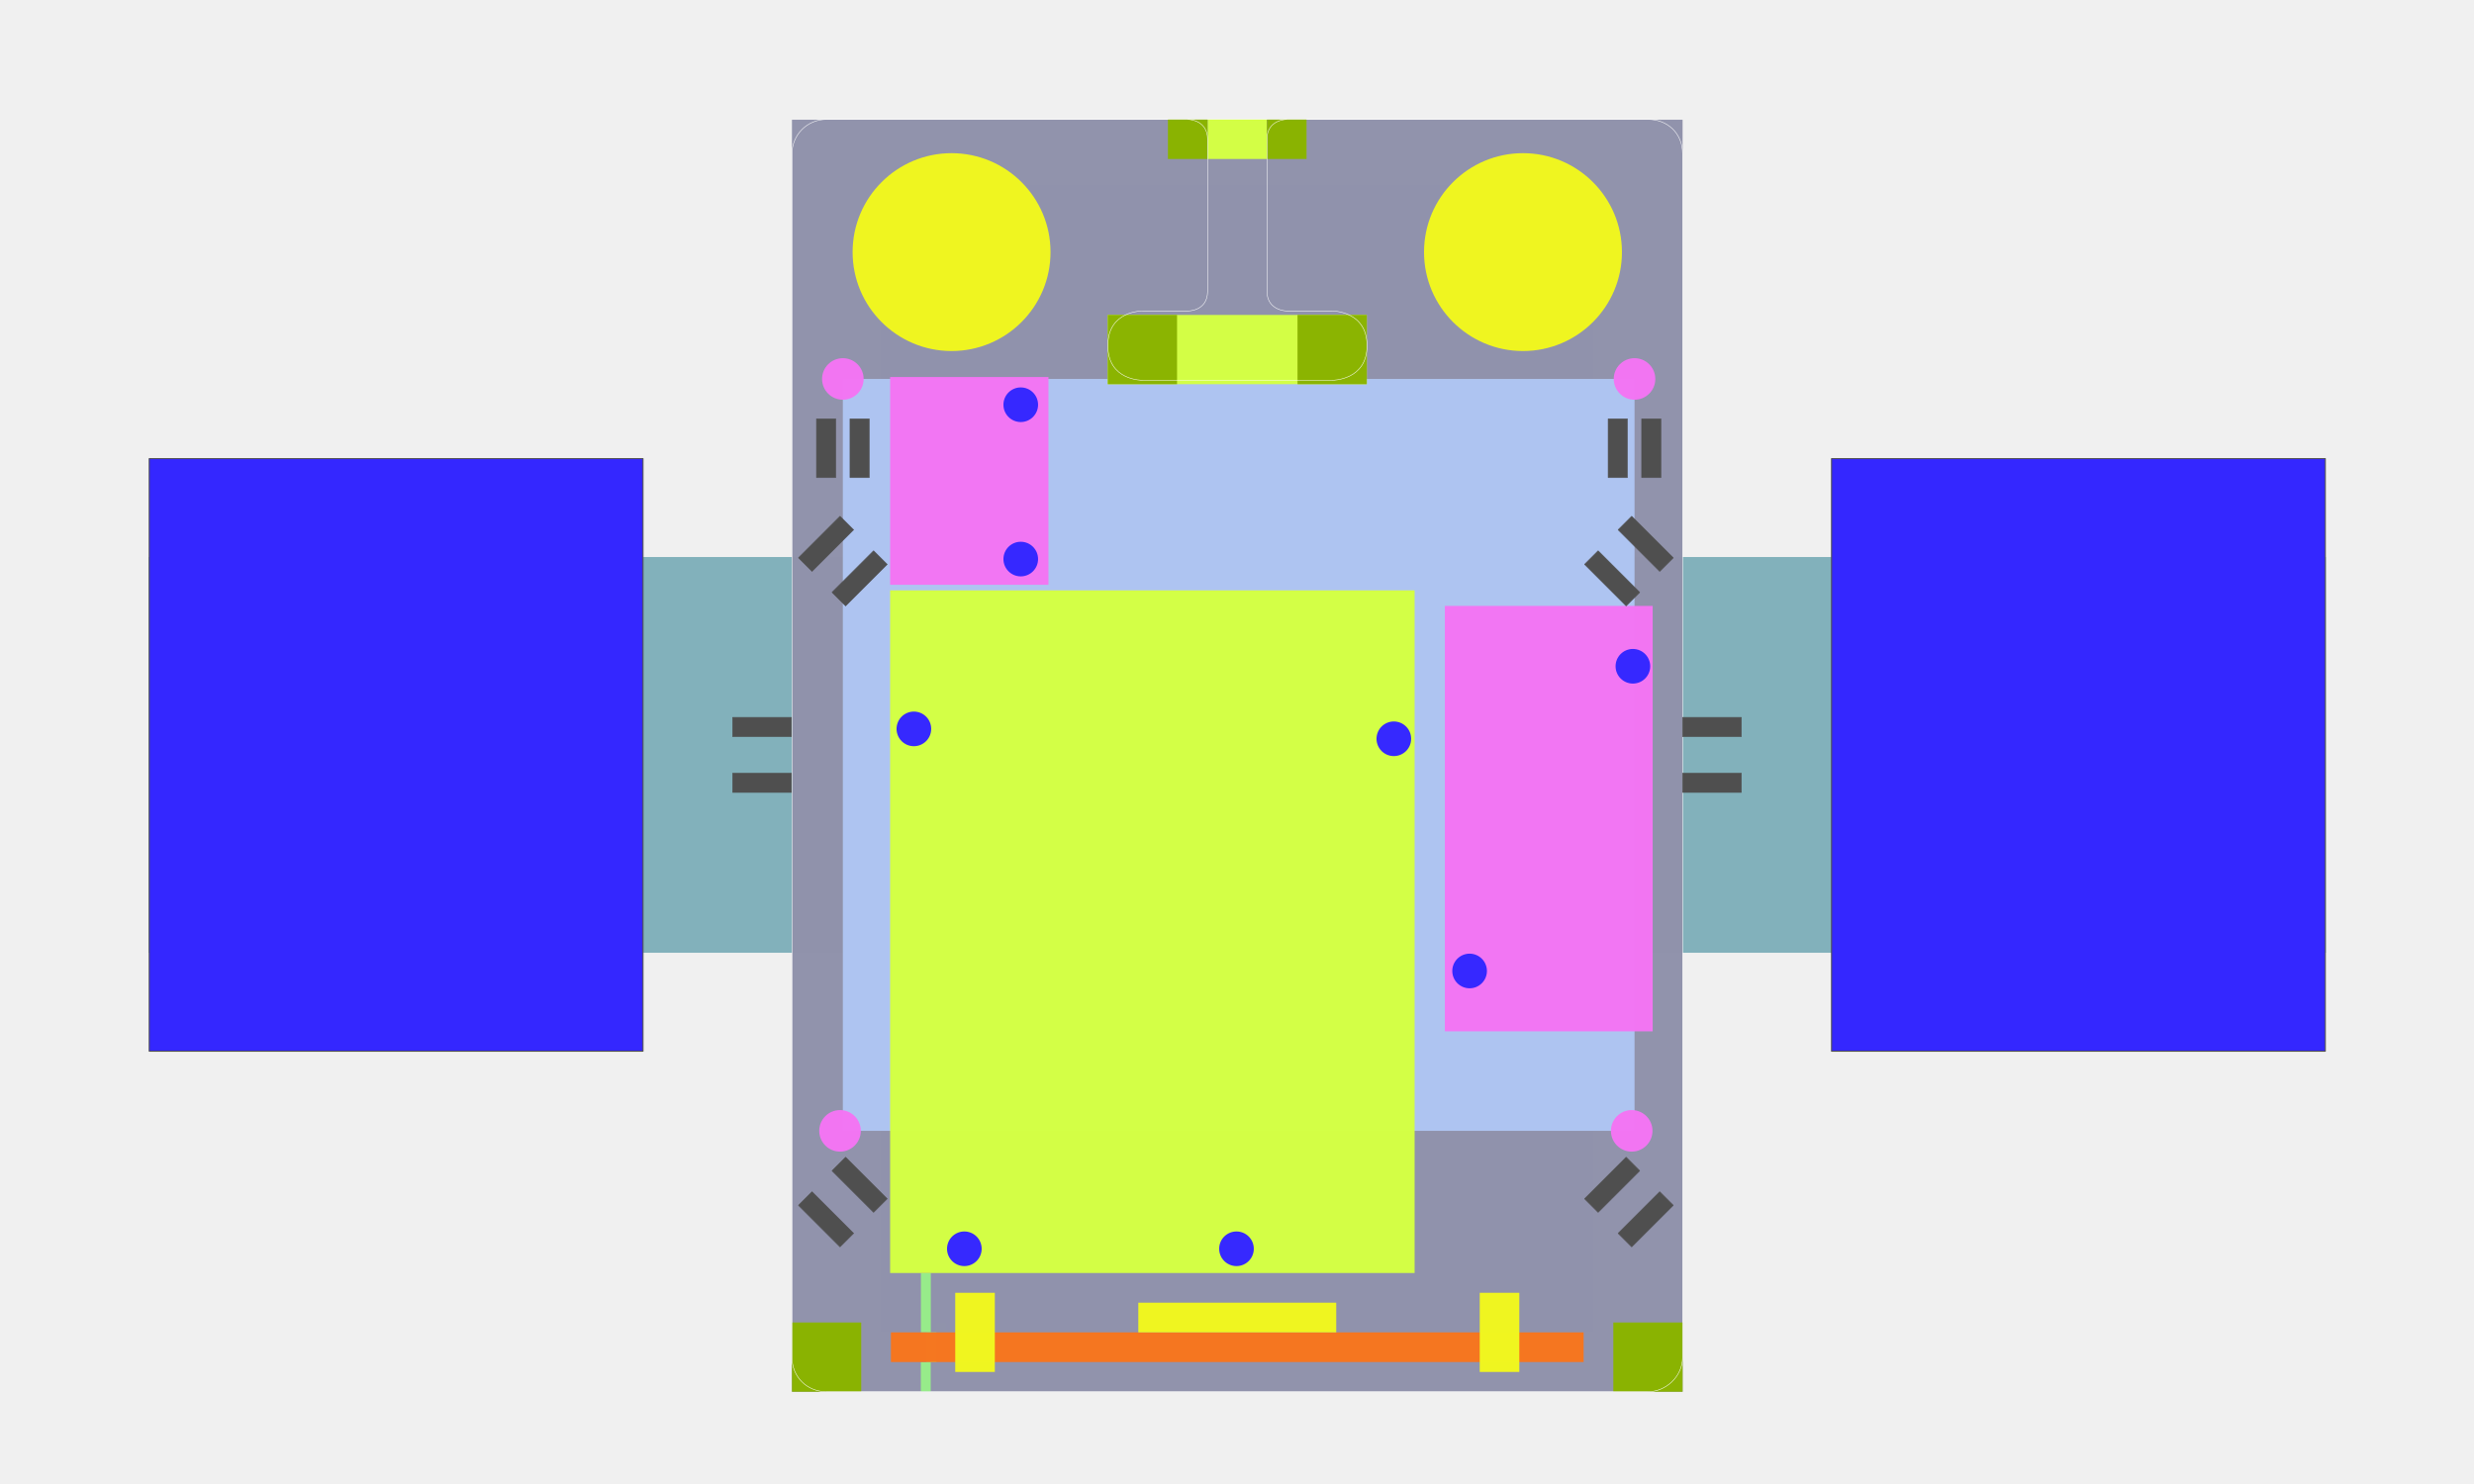
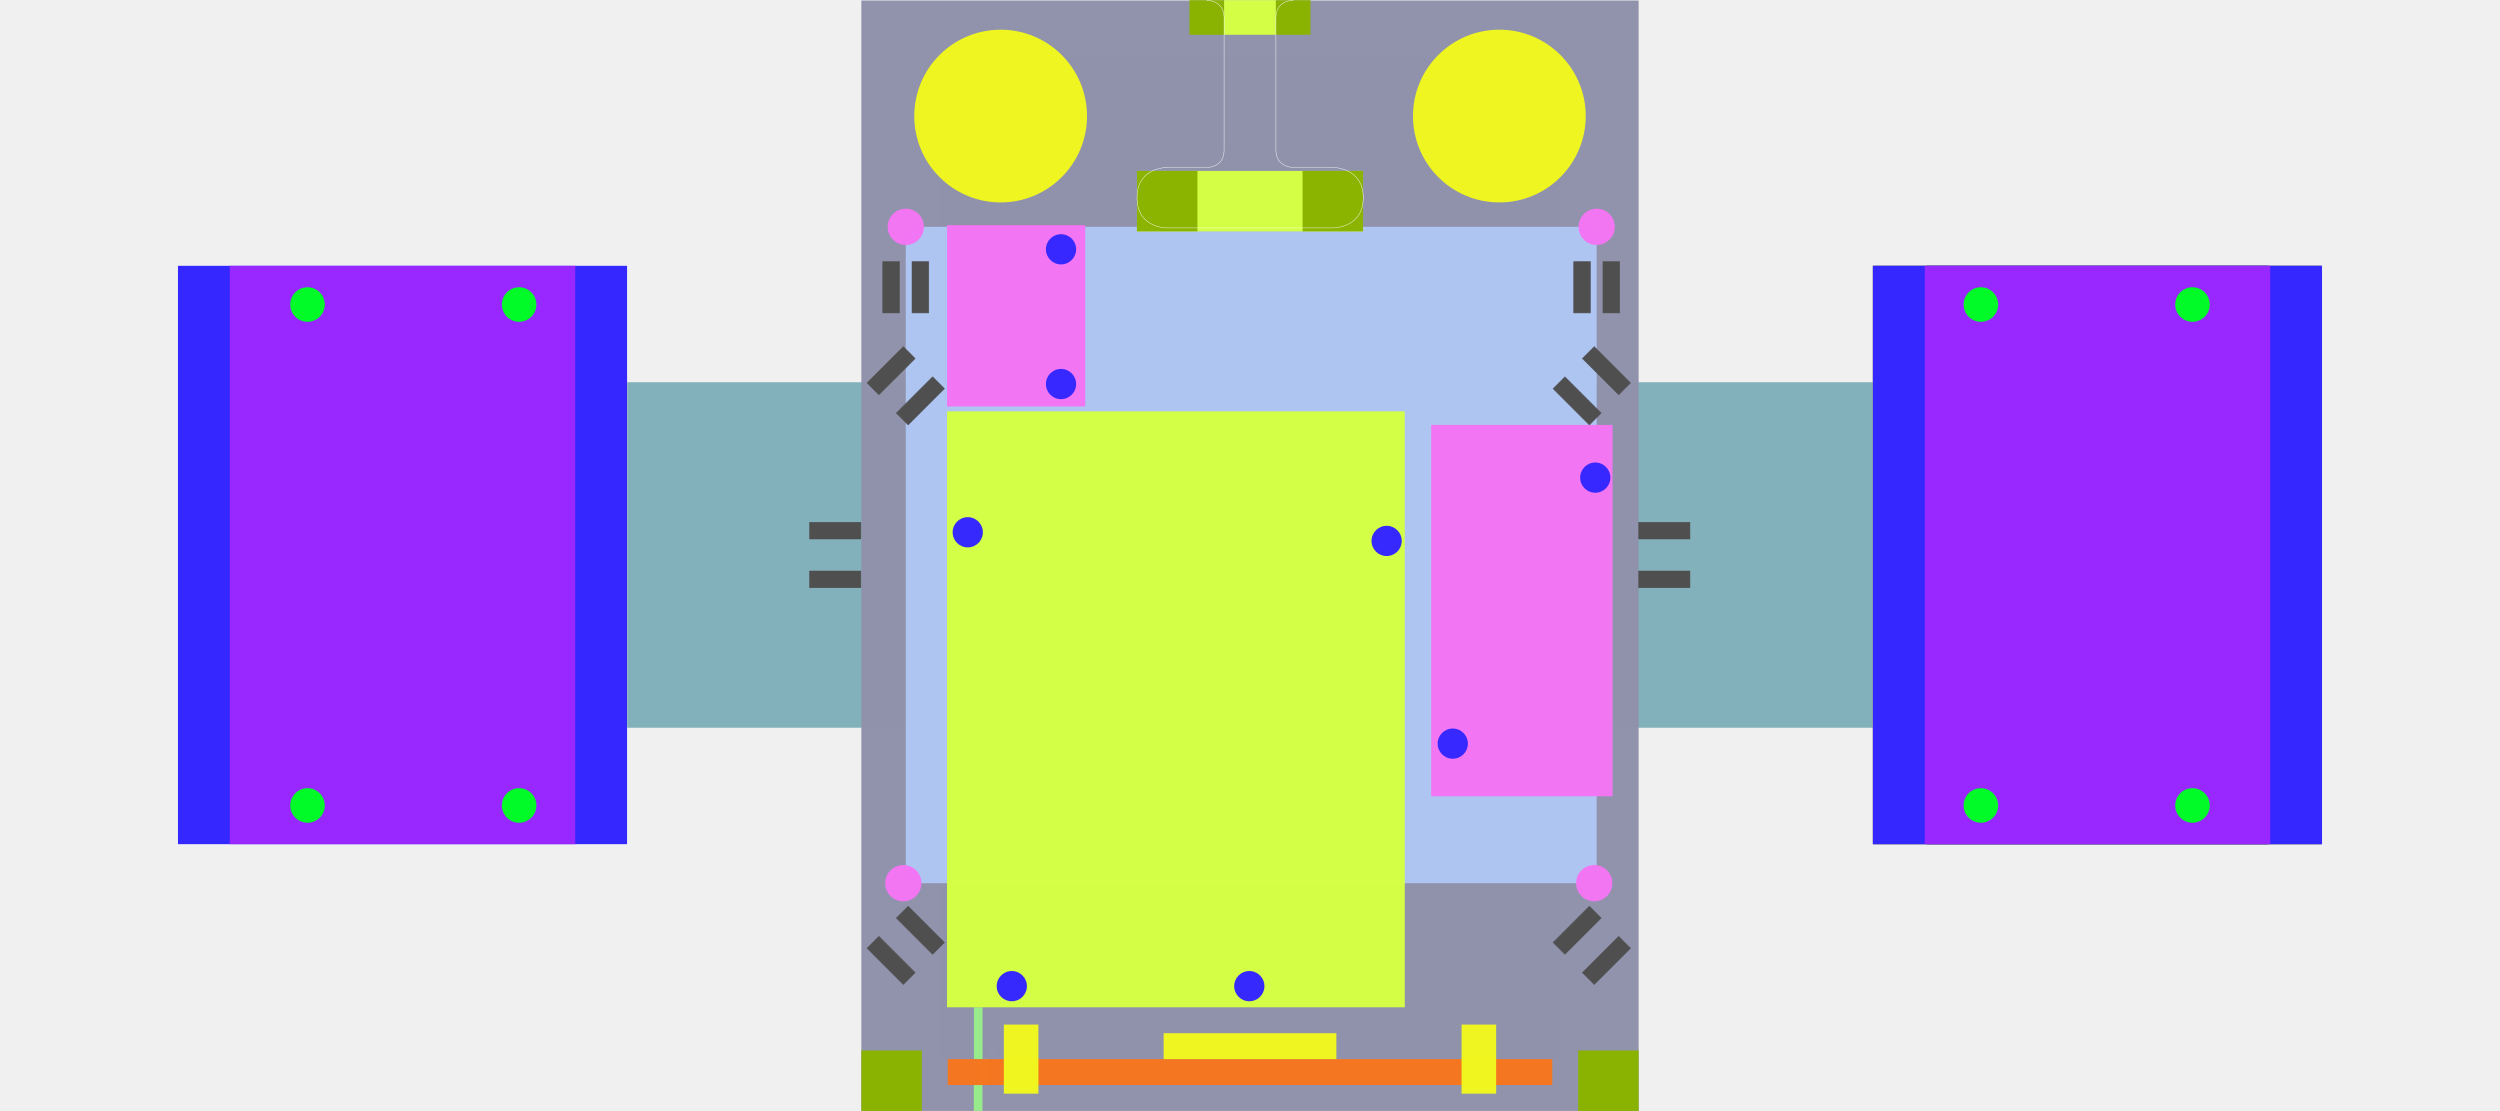
- <svg xmlns="http://www.w3.org/2000/svg" width="885.827" height="531.496" id="svg2" version="1.1">
+ <svg xmlns="http://www.w3.org/2000/svg" width="1025.658" height="455.777" id="svg2" version="1.1">
  <defs id="defs4" />
-   <g id="layer1" transform="translate(0,-520.8661)">
-     <rect style="opacity:0.99;fill:#81b0ba;fill-opacity:1;fill-rule:nonzero;stroke:none" id="rect3168" width="779.528" height="141.732" x="53.249" y="720.368" />
+   <g id="layer1" transform="translate(69.81561,-563.5396)">
+     <rect style="opacity:0.99;fill:#81b0ba;fill-opacity:1;fill-rule:nonzero;stroke:none" id="rect3168" width="511.006" height="141.732" x="187.51" y="720.368" />
    <rect style="opacity:0.99;fill:#9da7ff;fill-opacity:1;fill-rule:nonzero;stroke:none" id="rect3885" width="255.118" height="411.024" x="315.454" y="586.921" />
    <rect style="opacity:0.99;fill:#97ec8a;fill-opacity:1;fill-rule:nonzero;stroke:none" id="rect3891" width="3.543" height="3.543" x="335.249" y="994.513" />
    <rect style="opacity:0.99;fill:#9092ab;fill-opacity:1;fill-rule:nonzero;stroke:none" id="rect3883" width="318.898" height="455.563" x="283.564" y="563.753" />
    <rect style="opacity:0.99;fill:#97ec8a;fill-opacity:1;fill-rule:nonzero;stroke:none" id="rect3893" width="3.543" height="21.26" x="329.744" y="976.797" />
    <flowRoot xml:space="preserve" id="flowRoot3842" style="font-size:40px;font-style:normal;font-weight:normal;line-height:125%;letter-spacing:0px;word-spacing:0px;fill:#000000;fill-opacity:1;stroke:none;font-family:Sans">
      <flowRegion id="flowRegion3844">
        <rect id="rect3846" width="137.575" height="92.908" x="758.451" y="159.909" />
      </flowRegion>
      <flowPara id="flowPara3848" />
    </flowRoot>
    <g id="g3895" transform="translate(-92.35208,-77.33643)">
      <rect style="opacity:0.99;fill:#aec5f2;fill-opacity:1;fill-rule:nonzero;stroke:none" id="rect3873" width="283.465" height="269.291" x="394.138" y="733.925" />
      <path style="opacity:0.99;fill:#f375f3;fill-opacity:1;fill-rule:nonzero;stroke:none" id="path3875" d="m 443.214,51.648 c 0,6.115 -4.957,11.071 -11.071,11.071 -6.115,0 -11.071,-4.957 -11.071,-11.071 0,-6.115 4.957,-11.071 11.071,-11.071 6.111,0 11.066,4.951 11.071,11.061" transform="matrix(0.6720854,0,0,0.6720854,103.7012,699.2132)" />
      <path transform="matrix(0.6720854,0,0,0.6720854,387.1658,699.2132)" d="m 443.214,51.648 c 0,6.115 -4.957,11.071 -11.071,11.071 -6.115,0 -11.071,-4.957 -11.071,-11.071 0,-6.115 4.957,-11.071 11.071,-11.071 6.111,0 11.066,4.951 11.071,11.061" id="path3877" style="opacity:0.99;fill:#f375f3;fill-opacity:1;fill-rule:nonzero;stroke:none" />
      <path transform="matrix(0.6720854,0,0,0.6720854,102.6911,968.5045)" d="m 443.214,51.648 c 0,6.115 -4.957,11.071 -11.071,11.071 -6.115,0 -11.071,-4.957 -11.071,-11.071 0,-6.115 4.957,-11.071 11.071,-11.071 6.111,0 11.066,4.951 11.071,11.061" id="path3879" style="opacity:0.99;fill:#f375f3;fill-opacity:1;fill-rule:nonzero;stroke:none" />
      <path style="opacity:0.99;fill:#f375f3;fill-opacity:1;fill-rule:nonzero;stroke:none" id="path3881" d="m 443.214,51.648 c 0,6.115 -4.957,11.071 -11.071,11.071 -6.115,0 -11.071,-4.957 -11.071,-11.071 0,-6.115 4.957,-11.071 11.071,-11.071 6.111,0 11.066,4.951 11.071,11.061" transform="matrix(0.6720854,0,0,0.6720854,386.1556,968.5045)" />
    </g>
    <rect style="opacity:0.99;fill:#f375f3;fill-opacity:1;fill-rule:nonzero;stroke:none" id="rect3022" width="56.693" height="74.409" x="318.714" y="655.899" />
    <rect style="opacity:0.99;fill:#d4ff45;fill-opacity:1;fill-rule:nonzero;stroke:none" id="rect3902" width="187.795" height="244.488" x="318.714" y="732.308" />
    <rect style="opacity:0.99;fill:#97ec8a;fill-opacity:1;fill-rule:nonzero;stroke:none" id="rect3887" width="3.543" height="10.63" x="329.706" y="1008.686" />
    <rect style="opacity:0.99;fill:#97ec8a;fill-opacity:1;fill-rule:nonzero;stroke:none" id="rect3889" width="3.543" height="10.63" x="331.706" y="998.056" />
    <g id="g3064" transform="translate(-92.85714,26.08929)">
      <rect y="537.539" x="525.24" height="14.173" width="21.26" id="rect3938" style="opacity:0.99;fill:#d4ff45;fill-opacity:1;fill-rule:nonzero;stroke:none" />
      <rect y="607.574" x="489.501" height="24.803" width="92.74" id="rect3940" style="opacity:0.99;fill:#d4ff45;fill-opacity:1;fill-rule:nonzero;stroke:none" />
      <rect y="537.539" x="511.038" height="14.173" width="14.173" id="rect3942" style="opacity:0.99;fill:#8ab300;fill-opacity:1;fill-rule:nonzero;stroke:none" />
      <rect style="opacity:0.99;fill:#8ab300;fill-opacity:1;fill-rule:nonzero;stroke:none" id="rect3944" width="14.173" height="14.173" x="546.5" y="537.539" />
      <rect y="607.574" x="489.501" height="24.803" width="24.803" id="rect3946" style="opacity:0.99;fill:#8ab300;fill-opacity:1;fill-rule:nonzero;stroke:none" />
      <rect style="opacity:0.99;fill:#8ab300;fill-opacity:1;fill-rule:nonzero;stroke:none" id="rect3948" width="24.803" height="24.803" x="557.437" y="607.574" />
      <path id="path3950" d="m 518.125,537.539 c 0,0 7.087,0 7.116,7.087 0,0 -2.2e-4,54.527 -6.5e-4,54.567 -0.078,7.134 -7.115,6.967 -7.115,6.967 l -16.198,0 c 0,0 -12.402,-0.236 -12.402,12.402 0,12.638 12.402,12.402 12.402,12.402 l 68.003,0 c 0,0 12.402,0.077 12.402,-12.402 2e-5,-12.479 -12.402,-12.402 -12.402,-12.402 l -16.343,0 c 0,0 -6.996,-0.06 -7.086,-6.952 -5.8e-4,-0.044 -8.7e-4,-54.582 -8.7e-4,-54.582 0,-7.087 7.087,-7.087 7.087,-7.087" style="color:#000000;fill:none;stroke:#ffffff;stroke-width:0.177;stroke-linecap:butt;stroke-linejoin:miter;stroke-miterlimit:4;stroke-opacity:1;stroke-dasharray:none;stroke-dashoffset:0;marker:none;visibility:visible;display:inline;overflow:visible;enable-background:accumulate" />
    </g>
    <rect y="994.513" x="577.659" height="24.803" width="24.803" id="rect3956" style="opacity:0.99;fill:#8ab300;fill-opacity:1;fill-rule:nonzero;stroke:none" />
    <rect style="opacity:0.99;fill:#8ab300;fill-opacity:1;fill-rule:nonzero;stroke:none" id="rect3958" width="24.803" height="24.803" x="283.564" y="994.513" />
-     <path style="color:#000000;fill:none;stroke:#ffffff;stroke-width:0.177;stroke-linecap:butt;stroke-linejoin:miter;stroke-miterlimit:4;stroke-opacity:1;stroke-dasharray:none;stroke-dashoffset:0;marker:none;visibility:visible;display:inline;overflow:visible;enable-background:accumulate" d="m 295.966,563.628 c 6.943,0 287.326,0 294.094,0 6.769,0 12.402,4.723 12.402,12.402 0,7.678 0,423.82 0,430.885 0,7.065 -6.101,12.402 -12.402,12.402 -6.3,0 -287.138,0 -294.094,0 -6.956,0 -12.402,-5.26 -12.402,-12.402 0,-7.142 0,-423.977 0,-430.885 0,-6.908 5.459,-12.402 12.402,-12.402 z" id="path3960" />
+     <path style="color:#000000;fill:none;stroke:#ffffff;stroke-width:0.01;stroke-linecap:butt;stroke-linejoin:miter;stroke-miterlimit:4;stroke-opacity:1;stroke-dasharray:none;stroke-dashoffset:0;marker:none;visibility:visible;display:inline;overflow:visible;enable-background:accumulate" d="m 295.966,563.628 c 6.943,0 287.326,0 294.094,0 6.769,0 12.402,4.723 12.402,12.402 0,7.678 0,423.82 0,430.885 0,7.065 -6.101,12.402 -12.402,12.402 -6.3,0 -287.138,0 -294.094,0 -6.956,0 -12.402,-5.26 -12.402,-12.402 0,-7.142 0,-423.977 0,-430.885 0,-6.908 5.459,-12.402 12.402,-12.402 z" id="path3960" />
    <rect y="737.875" x="517.341" height="152.362" width="74.409" id="rect3800" style="opacity:0.99;fill:#f375f3;fill-opacity:1;fill-rule:nonzero;stroke:none" />
    <g id="g3162" transform="translate(-93.36222,-14.28571)">
      <path transform="matrix(1.138862,0,0,1.138862,-100.641,145.2708)" d="m 500.632,421.623 c 0,17.183 -13.93,31.113 -31.113,31.113 -17.183,0 -31.113,-13.93 -31.113,-31.113 0,-17.183 13.93,-31.113 31.113,-31.113 17.172,0 31.097,13.912 31.113,31.085" id="path3149" style="opacity:0.99;fill:#f0f61f;fill-opacity:1;fill-rule:nonzero;stroke:none" />
      <path style="opacity:0.99;fill:#f0f61f;fill-opacity:1;fill-rule:nonzero;stroke:none" id="path3151" d="m 500.632,421.623 c 0,17.183 -13.93,31.113 -31.113,31.113 -17.183,0 -31.113,-13.93 -31.113,-31.113 0,-17.183 13.93,-31.113 31.113,-31.113 17.172,0 31.097,13.912 31.113,31.085" transform="matrix(1.138862,0,0,1.138862,103.9574,145.2708)" />
    </g>
    <rect y="998.056" x="318.998" height="10.63" width="248.031" id="rect2989-0" style="opacity:0.99;fill:#f6761f;fill-opacity:1;fill-rule:nonzero;stroke:none" />
    <g id="g3075" transform="translate(-106.471,-14.28571)">
      <rect y="998.169" x="448.5" height="28.346" width="14.173" id="rect3171" style="opacity:0.99;fill:#f0f61f;fill-opacity:1;fill-rule:nonzero;stroke:none" />
      <rect style="opacity:0.99;fill:#f0f61f;fill-opacity:1;fill-rule:nonzero;stroke:none" id="rect3073" width="14.173" height="28.346" x="636.295" y="998.169" />
    </g>
    <rect style="opacity:0.99;fill:#f0f61f;fill-opacity:1;fill-rule:nonzero;stroke:none" id="rect3153" width="70.866" height="10.63" x="407.58" y="987.427" />
    <path style="opacity:0.99;fill:#3427ff;fill-opacity:1;fill-rule:nonzero;stroke:none" id="path3118" d="m 443.214,51.648 c 0,6.115 -4.957,11.071 -11.071,11.071 -6.115,0 -11.071,-4.957 -11.071,-11.071 0,-6.115 4.957,-11.071 11.071,-11.071 6.111,0 11.066,4.951 11.071,11.061" transform="matrix(0.5600711,0,0,0.5600711,342.6332,730.5622)" />
    <path transform="matrix(0.5600711,0,0,0.5600711,284.1686,839.696)" d="m 443.214,51.648 c 0,6.115 -4.957,11.071 -11.071,11.071 -6.115,0 -11.071,-4.957 -11.071,-11.071 0,-6.115 4.957,-11.071 11.071,-11.071 6.111,0 11.066,4.951 11.071,11.061" id="path3989" style="opacity:0.99;fill:#3427ff;fill-opacity:1;fill-rule:nonzero;stroke:none" />
    <path style="opacity:0.99;fill:#3427ff;fill-opacity:1;fill-rule:nonzero;stroke:none" id="path4002" d="m 443.214,51.648 c 0,6.115 -4.957,11.071 -11.071,11.071 -6.115,0 -11.071,-4.957 -11.071,-11.071 0,-6.115 4.957,-11.071 11.071,-11.071 6.111,0 11.066,4.951 11.071,11.061" transform="matrix(0.5600711,0,0,0.5600711,123.4549,692.1693)" />
    <path transform="matrix(0.5600711,0,0,0.5600711,123.4549,636.8937)" d="m 443.214,51.648 c 0,6.115 -4.957,11.071 -11.071,11.071 -6.115,0 -11.071,-4.957 -11.071,-11.071 0,-6.115 4.957,-11.071 11.071,-11.071 6.111,0 11.066,4.951 11.071,11.061" id="path4004" style="opacity:0.99;fill:#3427ff;fill-opacity:1;fill-rule:nonzero;stroke:none" />
    <path transform="matrix(0.5600711,0,0,0.5600711,85.18722,752.9882)" d="m 443.214,51.648 c 0,6.115 -4.957,11.071 -11.071,11.071 -6.115,0 -11.071,-4.957 -11.071,-11.071 0,-6.115 4.957,-11.071 11.071,-11.071 6.111,0 11.066,4.951 11.071,11.061" id="path4006" style="opacity:0.99;fill:#3427ff;fill-opacity:1;fill-rule:nonzero;stroke:none" />
    <path style="opacity:0.99;fill:#3427ff;fill-opacity:1;fill-rule:nonzero;stroke:none" id="path4008" d="m 443.214,51.648 c 0,6.115 -4.957,11.071 -11.071,11.071 -6.115,0 -11.071,-4.957 -11.071,-11.071 0,-6.115 4.957,-11.071 11.071,-11.071 6.111,0 11.066,4.951 11.071,11.061" transform="matrix(0.5600711,0,0,0.5600711,257.0376,756.5315)" />
    <path transform="matrix(0.5600711,0,0,0.5600711,200.699,939.189)" d="m 443.214,51.648 c 0,6.115 -4.957,11.071 -11.071,11.071 -6.115,0 -11.071,-4.957 -11.071,-11.071 0,-6.115 4.957,-11.071 11.071,-11.071 6.111,0 11.066,4.951 11.071,11.061" id="path4010" style="opacity:0.99;fill:#3427ff;fill-opacity:1;fill-rule:nonzero;stroke:none" />
    <path style="opacity:0.99;fill:#3427ff;fill-opacity:1;fill-rule:nonzero;stroke:none" id="path4012" d="m 443.214,51.648 c 0,6.115 -4.957,11.071 -11.071,11.071 -6.115,0 -11.071,-4.957 -11.071,-11.071 0,-6.115 4.957,-11.071 11.071,-11.071 6.111,0 11.066,4.951 11.071,11.061" transform="matrix(0.5600711,0,0,0.5600711,103.2581,939.189)" />
    <g id="g4048" transform="translate(10.55806,3.441626)">
      <rect style="fill:#4f4f4f;fill-opacity:1;fill-rule:nonzero;stroke:#4f4f4f;stroke-width:0.211;stroke-linecap:round;stroke-linejoin:round;stroke-miterlimit:4;stroke-opacity:1;stroke-dasharray:none;stroke-dashoffset:0" id="rect4020" width="21.049" height="6.875" x="254.698" y="-1070.054" transform="matrix(-0.7071068,0.7071068,-0.7071068,-0.7071068,0,0)" />
      <rect transform="matrix(-0.7071068,0.7071068,-0.7071068,-0.7071068,0,0)" y="-1087.304" x="254.948" height="6.875" width="21.049" id="rect4046" style="fill:#4f4f4f;fill-opacity:1;fill-rule:nonzero;stroke:#4f4f4f;stroke-width:0.211;stroke-linecap:round;stroke-linejoin:round;stroke-miterlimit:4;stroke-opacity:1;stroke-dasharray:none;stroke-dashoffset:0" />
    </g>
    <g transform="matrix(-1,0,0,1,874.4583,3.441626)" id="g4052">
      <rect transform="matrix(-0.7071068,0.7071068,-0.7071068,-0.7071068,0,0)" y="-1070.054" x="254.698" height="6.875" width="21.049" id="rect4054" style="fill:#4f4f4f;fill-opacity:1;fill-rule:nonzero;stroke:#4f4f4f;stroke-width:0.211;stroke-linecap:round;stroke-linejoin:round;stroke-miterlimit:4;stroke-opacity:1;stroke-dasharray:none;stroke-dashoffset:0" />
      <rect style="fill:#4f4f4f;fill-opacity:1;fill-rule:nonzero;stroke:#4f4f4f;stroke-width:0.211;stroke-linecap:round;stroke-linejoin:round;stroke-miterlimit:4;stroke-opacity:1;stroke-dasharray:none;stroke-dashoffset:0" id="rect4056" width="21.049" height="6.875" x="254.948" y="-1087.304" transform="matrix(-0.7071068,0.7071068,-0.7071068,-0.7071068,0,0)" />
    </g>
    <g id="g4058" transform="matrix(-1,0,0,1,1155.922,-226.1243)">
      <rect style="fill:#4f4f4f;fill-opacity:1;fill-rule:nonzero;stroke:#4f4f4f;stroke-width:0.211;stroke-linecap:round;stroke-linejoin:round;stroke-miterlimit:4;stroke-opacity:1;stroke-dasharray:none;stroke-dashoffset:0" id="rect4060" width="21.049" height="6.875" x="254.698" y="-1070.054" transform="matrix(-0.7071068,0.7071068,-0.7071068,-0.7071068,0,0)" />
      <rect transform="matrix(-0.7071068,0.7071068,-0.7071068,-0.7071068,0,0)" y="-1087.304" x="254.948" height="6.875" width="21.049" id="rect4062" style="fill:#4f4f4f;fill-opacity:1;fill-rule:nonzero;stroke:#4f4f4f;stroke-width:0.211;stroke-linecap:round;stroke-linejoin:round;stroke-miterlimit:4;stroke-opacity:1;stroke-dasharray:none;stroke-dashoffset:0" />
    </g>
    <g id="g4064" transform="translate(-270.9054,-226.1243)">
      <rect style="fill:#4f4f4f;fill-opacity:1;fill-rule:nonzero;stroke:#4f4f4f;stroke-width:0.211;stroke-linecap:round;stroke-linejoin:round;stroke-miterlimit:4;stroke-opacity:1;stroke-dasharray:none;stroke-dashoffset:0" id="rect4066" width="21.049" height="6.875" x="254.698" y="-1070.054" transform="matrix(-0.7071068,0.7071068,-0.7071068,-0.7071068,0,0)" />
      <rect transform="matrix(-0.7071068,0.7071068,-0.7071068,-0.7071068,0,0)" y="-1087.304" x="254.948" height="6.875" width="21.049" id="rect4068" style="fill:#4f4f4f;fill-opacity:1;fill-rule:nonzero;stroke:#4f4f4f;stroke-width:0.211;stroke-linecap:round;stroke-linejoin:round;stroke-miterlimit:4;stroke-opacity:1;stroke-dasharray:none;stroke-dashoffset:0" />
    </g>
    <g transform="translate(185.1125,573.0911)" id="g4096">
      <rect style="fill:#4f4f4f;fill-opacity:1;fill-rule:nonzero;stroke:#4f4f4f;stroke-width:0.211;stroke-linecap:round;stroke-linejoin:round;stroke-miterlimit:4;stroke-opacity:1;stroke-dasharray:none;stroke-dashoffset:0" id="rect4098" width="21.049" height="6.875" x="-118.825" y="390.7" transform="matrix(0,-1,1,0,0,0)" />
      <rect transform="matrix(0,-1,1,0,0,0)" y="402.7" x="-118.825" height="6.875" width="21.049" id="rect4100" style="fill:#4f4f4f;fill-opacity:1;fill-rule:nonzero;stroke:#4f4f4f;stroke-width:0.211;stroke-linecap:round;stroke-linejoin:round;stroke-miterlimit:4;stroke-opacity:1;stroke-dasharray:none;stroke-dashoffset:0" />
    </g>
    <g id="g4126" transform="translate(-98.35208,573.0911)">
      <rect transform="matrix(0,-1,1,0,0,0)" y="390.7" x="-118.825" height="6.875" width="21.049" id="rect4128" style="fill:#4f4f4f;fill-opacity:1;fill-rule:nonzero;stroke:#4f4f4f;stroke-width:0.211;stroke-linecap:round;stroke-linejoin:round;stroke-miterlimit:4;stroke-opacity:1;stroke-dasharray:none;stroke-dashoffset:0" />
      <rect style="fill:#4f4f4f;fill-opacity:1;fill-rule:nonzero;stroke:#4f4f4f;stroke-width:0.211;stroke-linecap:round;stroke-linejoin:round;stroke-miterlimit:4;stroke-opacity:1;stroke-dasharray:none;stroke-dashoffset:0" id="rect4130" width="21.049" height="6.875" x="-118.825" y="402.7" transform="matrix(0,-1,1,0,0,0)" />
    </g>
-     <rect style="fill:#3427ff;fill-opacity:1;fill-rule:nonzero;stroke:#4f4f4f;stroke-width:0.372;stroke-linecap:round;stroke-linejoin:round;stroke-miterlimit:4;stroke-opacity:1;stroke-dasharray:none;stroke-dashoffset:0" id="rect4009" width="176.794" height="212.227" x="53.435" y="685.121" />
-     <rect y="685.121" x="655.797" height="212.227" width="176.794" id="rect4011" style="fill:#3427ff;fill-opacity:1;fill-rule:nonzero;stroke:#4f4f4f;stroke-width:0.372;stroke-linecap:round;stroke-linejoin:round;stroke-miterlimit:4;stroke-opacity:1;stroke-dasharray:none;stroke-dashoffset:0" />
+     <rect style="fill:#3427ff;fill-opacity:1;fill-rule:nonzero;stroke:#000000;stroke-width:0.01;stroke-linecap:round;stroke-linejoin:round;stroke-miterlimit:4;stroke-opacity:1;stroke-dasharray:none;stroke-dashoffset:0" id="rect4009" width="184.252" height="237.276" x="3.196" y="672.596" />
+     <rect y="672.734" x="698.716" height="237.001" width="183.851" id="rect4011" style="fill:#3427ff;fill-opacity:1;fill-rule:nonzero;stroke:#4f4f4f;stroke-width:0.401;stroke-linecap:round;stroke-linejoin:round;stroke-miterlimit:4;stroke-opacity:1;stroke-dasharray:none;stroke-dashoffset:0" />
    <g id="g4037" transform="matrix(0,-1,1,0,504.6858,1187.372)">
      <rect transform="matrix(0,-1,1,0,0,0)" y="382.7" x="-118.825" height="6.875" width="21.049" id="rect4039" style="fill:#4f4f4f;fill-opacity:1;fill-rule:nonzero;stroke:#4f4f4f;stroke-width:0.211;stroke-linecap:round;stroke-linejoin:round;stroke-miterlimit:4;stroke-opacity:1;stroke-dasharray:none;stroke-dashoffset:0" />
      <rect style="fill:#4f4f4f;fill-opacity:1;fill-rule:nonzero;stroke:#4f4f4f;stroke-width:0.211;stroke-linecap:round;stroke-linejoin:round;stroke-miterlimit:4;stroke-opacity:1;stroke-dasharray:none;stroke-dashoffset:0" id="rect4041" width="21.049" height="6.875" x="-118.825" y="402.7" transform="matrix(0,-1,1,0,0,0)" />
    </g>
    <g transform="matrix(0,-1,1,0,164.5454,1187.372)" id="g4043">
      <rect style="fill:#4f4f4f;fill-opacity:1;fill-rule:nonzero;stroke:#4f4f4f;stroke-width:0.211;stroke-linecap:round;stroke-linejoin:round;stroke-miterlimit:4;stroke-opacity:1;stroke-dasharray:none;stroke-dashoffset:0" id="rect4045" width="21.049" height="6.875" x="-118.825" y="382.7" transform="matrix(0,-1,1,0,0,0)" />
      <rect transform="matrix(0,-1,1,0,0,0)" y="402.7" x="-118.825" height="6.875" width="21.049" id="rect4047" style="fill:#4f4f4f;fill-opacity:1;fill-rule:nonzero;stroke:#4f4f4f;stroke-width:0.211;stroke-linecap:round;stroke-linejoin:round;stroke-miterlimit:4;stroke-opacity:1;stroke-dasharray:none;stroke-dashoffset:0" />
    </g>
+     <rect style="fill:#9927ff;fill-opacity:1;fill-rule:nonzero;stroke:#4f4f4f;stroke-width:0.349;stroke-linecap:round;stroke-linejoin:round;stroke-miterlimit:4;stroke-opacity:1;stroke-dasharray:none;stroke-dashoffset:0" id="rect3063" width="139.612" height="237.053" x="720.836" y="672.708" />
+     <rect y="672.596" x="24.456" height="237.276" width="141.732" id="rect3833" style="fill:#9927ff;fill-opacity:1;fill-rule:nonzero;stroke:#000000;stroke-width:0.01;stroke-linecap:round;stroke-linejoin:round;stroke-miterlimit:4;stroke-opacity:1;stroke-dasharray:none;stroke-dashoffset:0" />
+     <path style="color:#000000;fill:none;stroke:#000000;stroke-width:0.01;stroke-linecap:butt;stroke-linejoin:miter;stroke-miterlimit:4;stroke-opacity:1;stroke-dasharray:none;stroke-dashoffset:0;marker:none;visibility:visible;display:inline;overflow:visible;enable-background:accumulate" d="m 283.564,356.761 c 0,-8.504 -6.854,-15.526 -15.526,-15.526 l -63.684,0 c -8.13,0 -16.907,7.148 -16.907,17.068 l 0,9.342 c 0,11.438 -9.151,21.363 -21.26,21.363 l -141.732,0 c -12.247,0 -21.26,-8.196 -21.26,-20.894 l 0,-194.304 c 0,-11.947 9.919,-22.079 21.26,-22.079 l 141.732,0 c 12.089,0 21.26,9.361 21.26,22.711 l 0,10.71 c 0,8.327 8.492,14.35 15.084,14.35 l 65.21,0 c 9.213,0 15.823,-7.437 15.823,-15.823" id="path3835" transform="translate(0,520.8661)" />
+     <path style="color:#000000;fill:none;stroke:#ffffff;stroke-width:0.01;stroke-linecap:butt;stroke-linejoin:miter;stroke-miterlimit:4;stroke-opacity:1;stroke-dasharray:none;stroke-dashoffset:0;marker:none;visibility:visible;display:inline;overflow:visible;enable-background:accumulate" d="m -69.816,791.234 146.792,0" id="path3839" />
+     <path style="fill:#00fb28;fill-opacity:1;fill-rule:nonzero;stroke:#000000;stroke-width:0.01;stroke-linecap:round;stroke-linejoin:round;stroke-miterlimit:4;stroke-opacity:1;stroke-dasharray:none;stroke-dashoffset:0" id="path3837" d="m 123.418,427.699 c 0,5.593 -4.534,10.127 -10.127,10.127 -5.593,0 -10.127,-4.534 -10.127,-10.127 0,-5.593 4.534,-10.127 10.127,-10.127 5.589,0 10.122,4.528 10.127,10.117" transform="matrix(0.6998032,0,0,0.6998032,63.87488,389.1735)" />
+     <path transform="matrix(0.6998032,0,0,0.6998032,-22.93614,389.1735)" d="m 123.418,427.699 c 0,5.593 -4.534,10.127 -10.127,10.127 -5.593,0 -10.127,-4.534 -10.127,-10.127 0,-5.593 4.534,-10.127 10.127,-10.127 5.589,0 10.122,4.528 10.127,10.117" id="path3841" style="fill:#00fb28;fill-opacity:1;fill-rule:nonzero;stroke:#000000;stroke-width:0.01;stroke-linecap:round;stroke-linejoin:round;stroke-miterlimit:4;stroke-opacity:1;stroke-dasharray:none;stroke-dashoffset:0" />
+     <path transform="matrix(0.6998032,0,0,0.6998032,-22.93614,594.6853)" d="m 123.418,427.699 c 0,5.593 -4.534,10.127 -10.127,10.127 -5.593,0 -10.127,-4.534 -10.127,-10.127 0,-5.593 4.534,-10.127 10.127,-10.127 5.589,0 10.122,4.528 10.127,10.117" id="path3843" style="fill:#00fb28;fill-opacity:1;fill-rule:nonzero;stroke:#000000;stroke-width:0.01;stroke-linecap:round;stroke-linejoin:round;stroke-miterlimit:4;stroke-opacity:1;stroke-dasharray:none;stroke-dashoffset:0" />
+     <path transform="matrix(0.6998032,0,0,0.6998032,63.87488,594.6853)" d="m 123.418,427.699 c 0,5.593 -4.534,10.127 -10.127,10.127 -5.593,0 -10.127,-4.534 -10.127,-10.127 0,-5.593 4.534,-10.127 10.127,-10.127 5.589,0 10.122,4.528 10.127,10.117" id="path3845" style="fill:#00fb28;fill-opacity:1;fill-rule:nonzero;stroke:#000000;stroke-width:0.01;stroke-linecap:round;stroke-linejoin:round;stroke-miterlimit:4;stroke-opacity:1;stroke-dasharray:none;stroke-dashoffset:0" />
+     <g id="g3882" transform="matrix(-1,0,0,1,886.0265,0)">
+       <rect style="fill:#3427ff;fill-opacity:1;fill-rule:nonzero;stroke:#000000;stroke-width:0.01;stroke-linecap:round;stroke-linejoin:round;stroke-miterlimit:4;stroke-opacity:1;stroke-dasharray:none;stroke-dashoffset:0" id="rect3865" width="184.252" height="237.276" x="3.196" y="672.596" />
+       <rect y="672.596" x="24.456" height="237.276" width="141.732" id="rect3867" style="fill:#9927ff;fill-opacity:1;fill-rule:nonzero;stroke:#000000;stroke-width:0.01;stroke-linecap:round;stroke-linejoin:round;stroke-miterlimit:4;stroke-opacity:1;stroke-dasharray:none;stroke-dashoffset:0" />
+       <path style="color:#000000;fill:none;stroke:#000000;stroke-width:0.01;stroke-linecap:butt;stroke-linejoin:miter;stroke-miterlimit:4;stroke-opacity:1;stroke-dasharray:none;stroke-dashoffset:0;marker:none;visibility:visible;display:inline;overflow:visible;enable-background:accumulate" d="m 283.564,356.761 c 0,-8.504 -6.854,-15.526 -15.526,-15.526 l -63.684,0 c -8.13,0 -16.907,7.148 -16.907,17.068 l 0,9.342 c 0,11.438 -9.151,21.363 -21.26,21.363 l -141.732,0 c -12.247,0 -21.26,-8.196 -21.26,-20.894 l 0,-194.304 c 0,-11.947 9.919,-22.079 21.26,-22.079 l 141.732,0 c 12.089,0 21.26,9.361 21.26,22.711 l 0,10.71 c 0,8.327 8.492,14.35 15.084,14.35 l 65.21,0 c 9.213,0 15.823,-7.437 15.823,-15.823" id="path3869" transform="translate(0,520.8661)" />
+       <path style="color:#000000;fill:none;stroke:#ffffff;stroke-width:0.01;stroke-linecap:butt;stroke-linejoin:miter;stroke-miterlimit:4;stroke-opacity:1;stroke-dasharray:none;stroke-dashoffset:0;marker:none;visibility:visible;display:inline;overflow:visible;enable-background:accumulate" d="m -69.816,791.234 146.792,0" id="path3871" />
+       <path style="fill:#00fb28;fill-opacity:1;fill-rule:nonzero;stroke:#000000;stroke-width:0.01;stroke-linecap:round;stroke-linejoin:round;stroke-miterlimit:4;stroke-opacity:1;stroke-dasharray:none;stroke-dashoffset:0" id="path3873" d="m 123.418,427.699 c 0,5.593 -4.534,10.127 -10.127,10.127 -5.593,0 -10.127,-4.534 -10.127,-10.127 0,-5.593 4.534,-10.127 10.127,-10.127 5.589,0 10.122,4.528 10.127,10.117" transform="matrix(0.6998032,0,0,0.6998032,63.87488,389.1735)" />
+       <path transform="matrix(0.6998032,0,0,0.6998032,-22.93614,389.1735)" d="m 123.418,427.699 c 0,5.593 -4.534,10.127 -10.127,10.127 -5.593,0 -10.127,-4.534 -10.127,-10.127 0,-5.593 4.534,-10.127 10.127,-10.127 5.589,0 10.122,4.528 10.127,10.117" id="path3876" style="fill:#00fb28;fill-opacity:1;fill-rule:nonzero;stroke:#000000;stroke-width:0.01;stroke-linecap:round;stroke-linejoin:round;stroke-miterlimit:4;stroke-opacity:1;stroke-dasharray:none;stroke-dashoffset:0" />
+       <path transform="matrix(0.6998032,0,0,0.6998032,-22.93614,594.6853)" d="m 123.418,427.699 c 0,5.593 -4.534,10.127 -10.127,10.127 -5.593,0 -10.127,-4.534 -10.127,-10.127 0,-5.593 4.534,-10.127 10.127,-10.127 5.589,0 10.122,4.528 10.127,10.117" id="path3878" style="fill:#00fb28;fill-opacity:1;fill-rule:nonzero;stroke:#000000;stroke-width:0.01;stroke-linecap:round;stroke-linejoin:round;stroke-miterlimit:4;stroke-opacity:1;stroke-dasharray:none;stroke-dashoffset:0" />
+       <path transform="matrix(0.6998032,0,0,0.6998032,63.87488,594.6853)" d="m 123.418,427.699 c 0,5.593 -4.534,10.127 -10.127,10.127 -5.593,0 -10.127,-4.534 -10.127,-10.127 0,-5.593 4.534,-10.127 10.127,-10.127 5.589,0 10.122,4.528 10.127,10.117" id="path3880" style="fill:#00fb28;fill-opacity:1;fill-rule:nonzero;stroke:#000000;stroke-width:0.01;stroke-linecap:round;stroke-linejoin:round;stroke-miterlimit:4;stroke-opacity:1;stroke-dasharray:none;stroke-dashoffset:0" />
+     </g>
  </g>
</svg>
